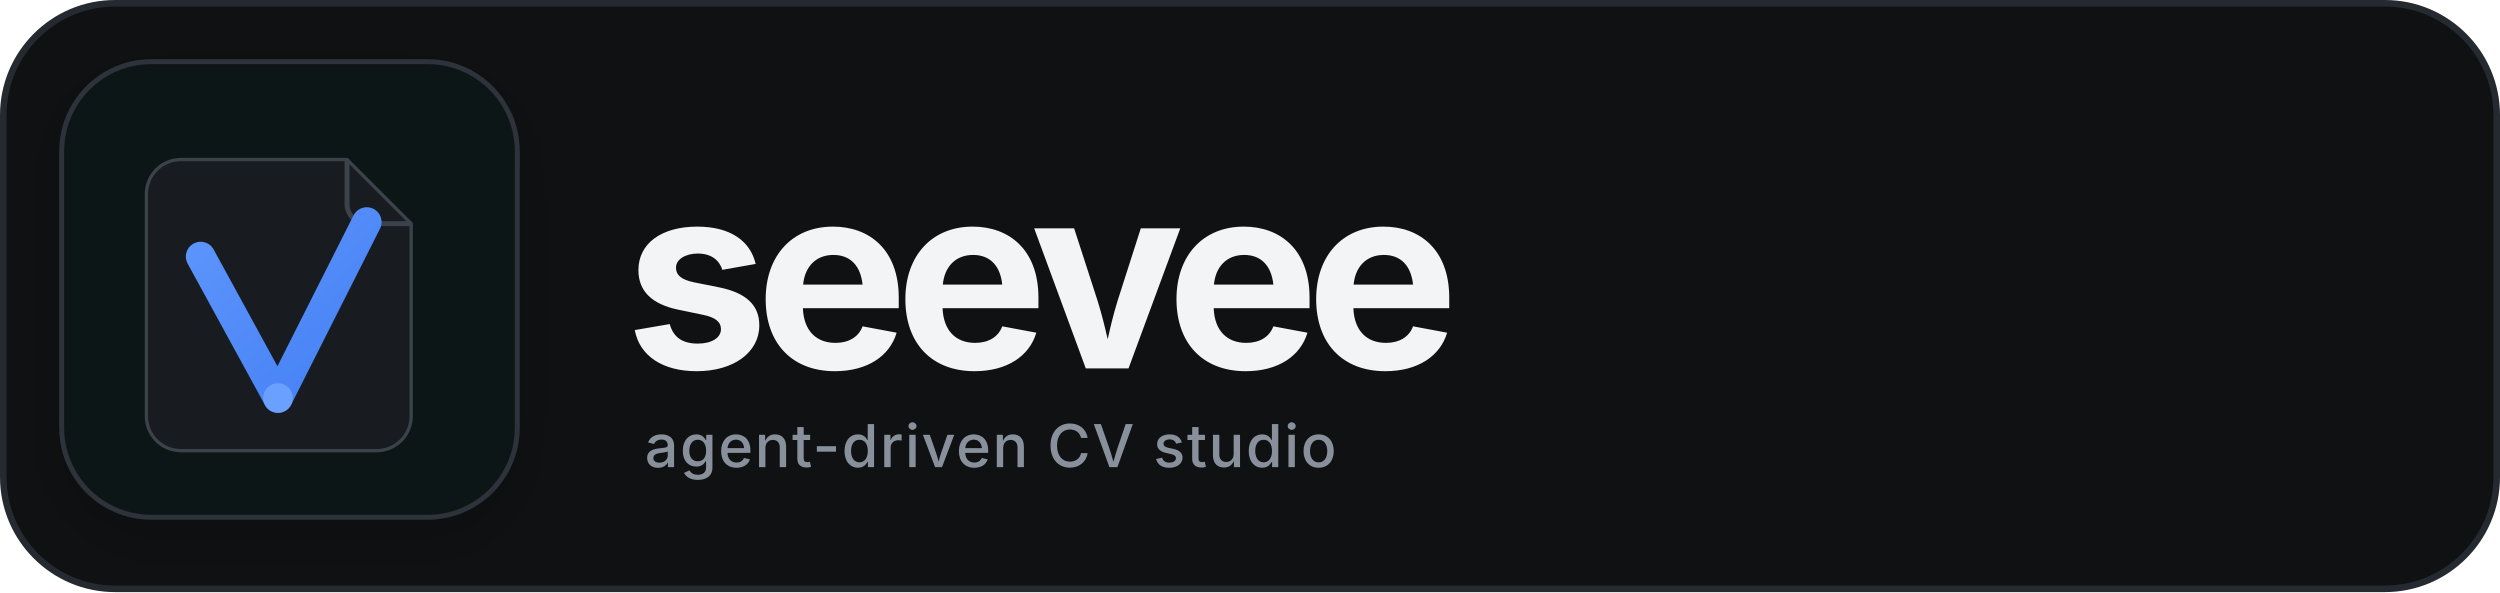
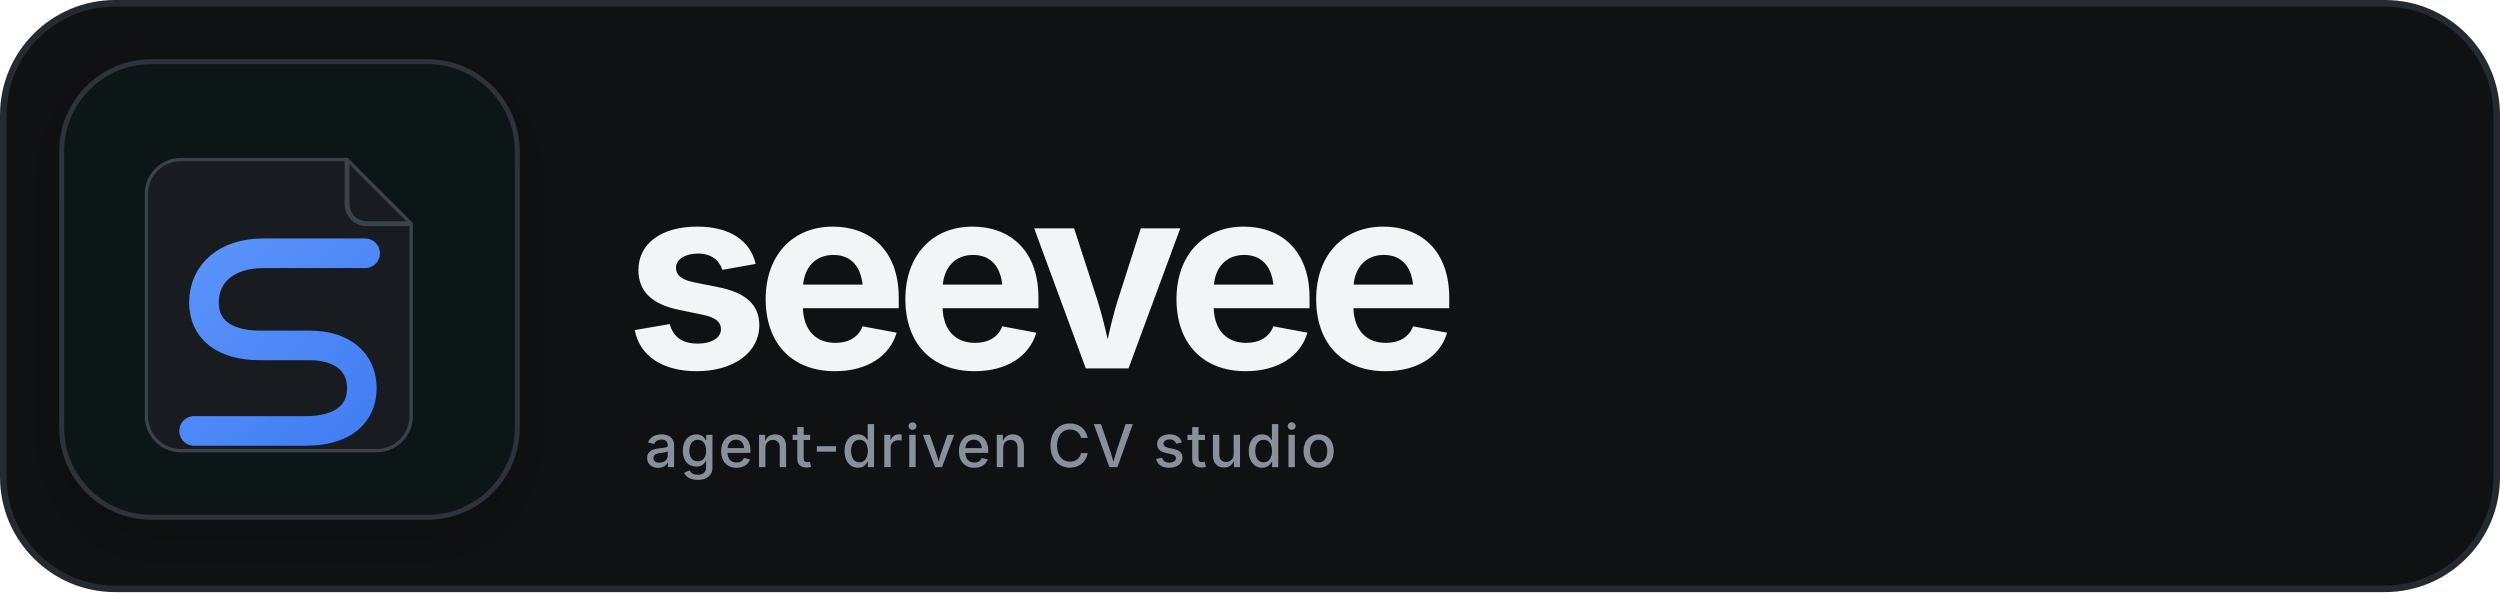
<svg xmlns="http://www.w3.org/2000/svg" width="760" height="180" viewBox="0 0 760 180" fill="none" role="img" aria-labelledby="title desc">
  <defs>
    <linearGradient id="accent" x1="36" y1="38" x2="130" y2="142" gradientUnits="userSpaceOnUse">
      <stop stop-color="#6AA0FF" />
      <stop offset="1" stop-color="#3B78F2" />
    </linearGradient>
    <filter id="shadow" x="0" y="0" width="176" height="176" filterUnits="userSpaceOnUse" color-interpolation-filters="sRGB">
      <feDropShadow dx="0" dy="6" stdDeviation="8" flood-color="#000000" flood-opacity=".18" />
    </filter>
  </defs>
  <rect x="1" y="1" width="758" height="178" rx="34" fill="#0F1113" stroke="#242A30" stroke-width="2" />
  <g filter="url(#shadow)">
    <rect x="18" y="18" width="140" height="140" rx="28" fill="#111418" />
    <rect x="18.75" y="18.75" width="138.5" height="138.5" rx="27.25" stroke="#2D333A" stroke-width="1.5" />
  </g>
  <path d="M55 48.5H105.5L125 68V126.5C125 132.299 120.299 137 114.5 137H55C49.201 137 44.5 132.299 44.5 126.5V59C44.5 53.201 49.201 48.5 55 48.5Z" fill="#181C20" stroke="#3B424A" />
  <path d="M105.5 48.5V62C105.5 65.314 108.186 68 111.5 68H125" stroke="#3B424A" stroke-width="1.5" />
-   <path d="M61 78L84.5 121L111.5 67.5" stroke="url(#accent)" stroke-width="9" stroke-linecap="round" stroke-linejoin="round" />
-   <circle cx="84.5" cy="121" r="4.5" fill="#6AA0FF" />
+   <path d="M111 77H80C69 77 62 83 62 92C62 100 68 105 79 105H94C104 105 110 110 110 118C110 126 104 131 93 131H59" stroke="url(#accent)" stroke-width="9" stroke-linecap="round" stroke-linejoin="round" />
  <text x="190" y="112" fill="#F2F4F6" font-family="Inter, ui-sans-serif, system-ui, -apple-system, BlinkMacSystemFont, 'Segoe UI', sans-serif" font-size="78" font-weight="700" letter-spacing="-4">seevee</text>
  <text x="196" y="142" fill="#88919B" font-family="Inter, ui-sans-serif, system-ui, -apple-system, BlinkMacSystemFont, 'Segoe UI', sans-serif" font-size="18" font-weight="500" letter-spacing=".5">agent-driven CV studio</text>
</svg>
